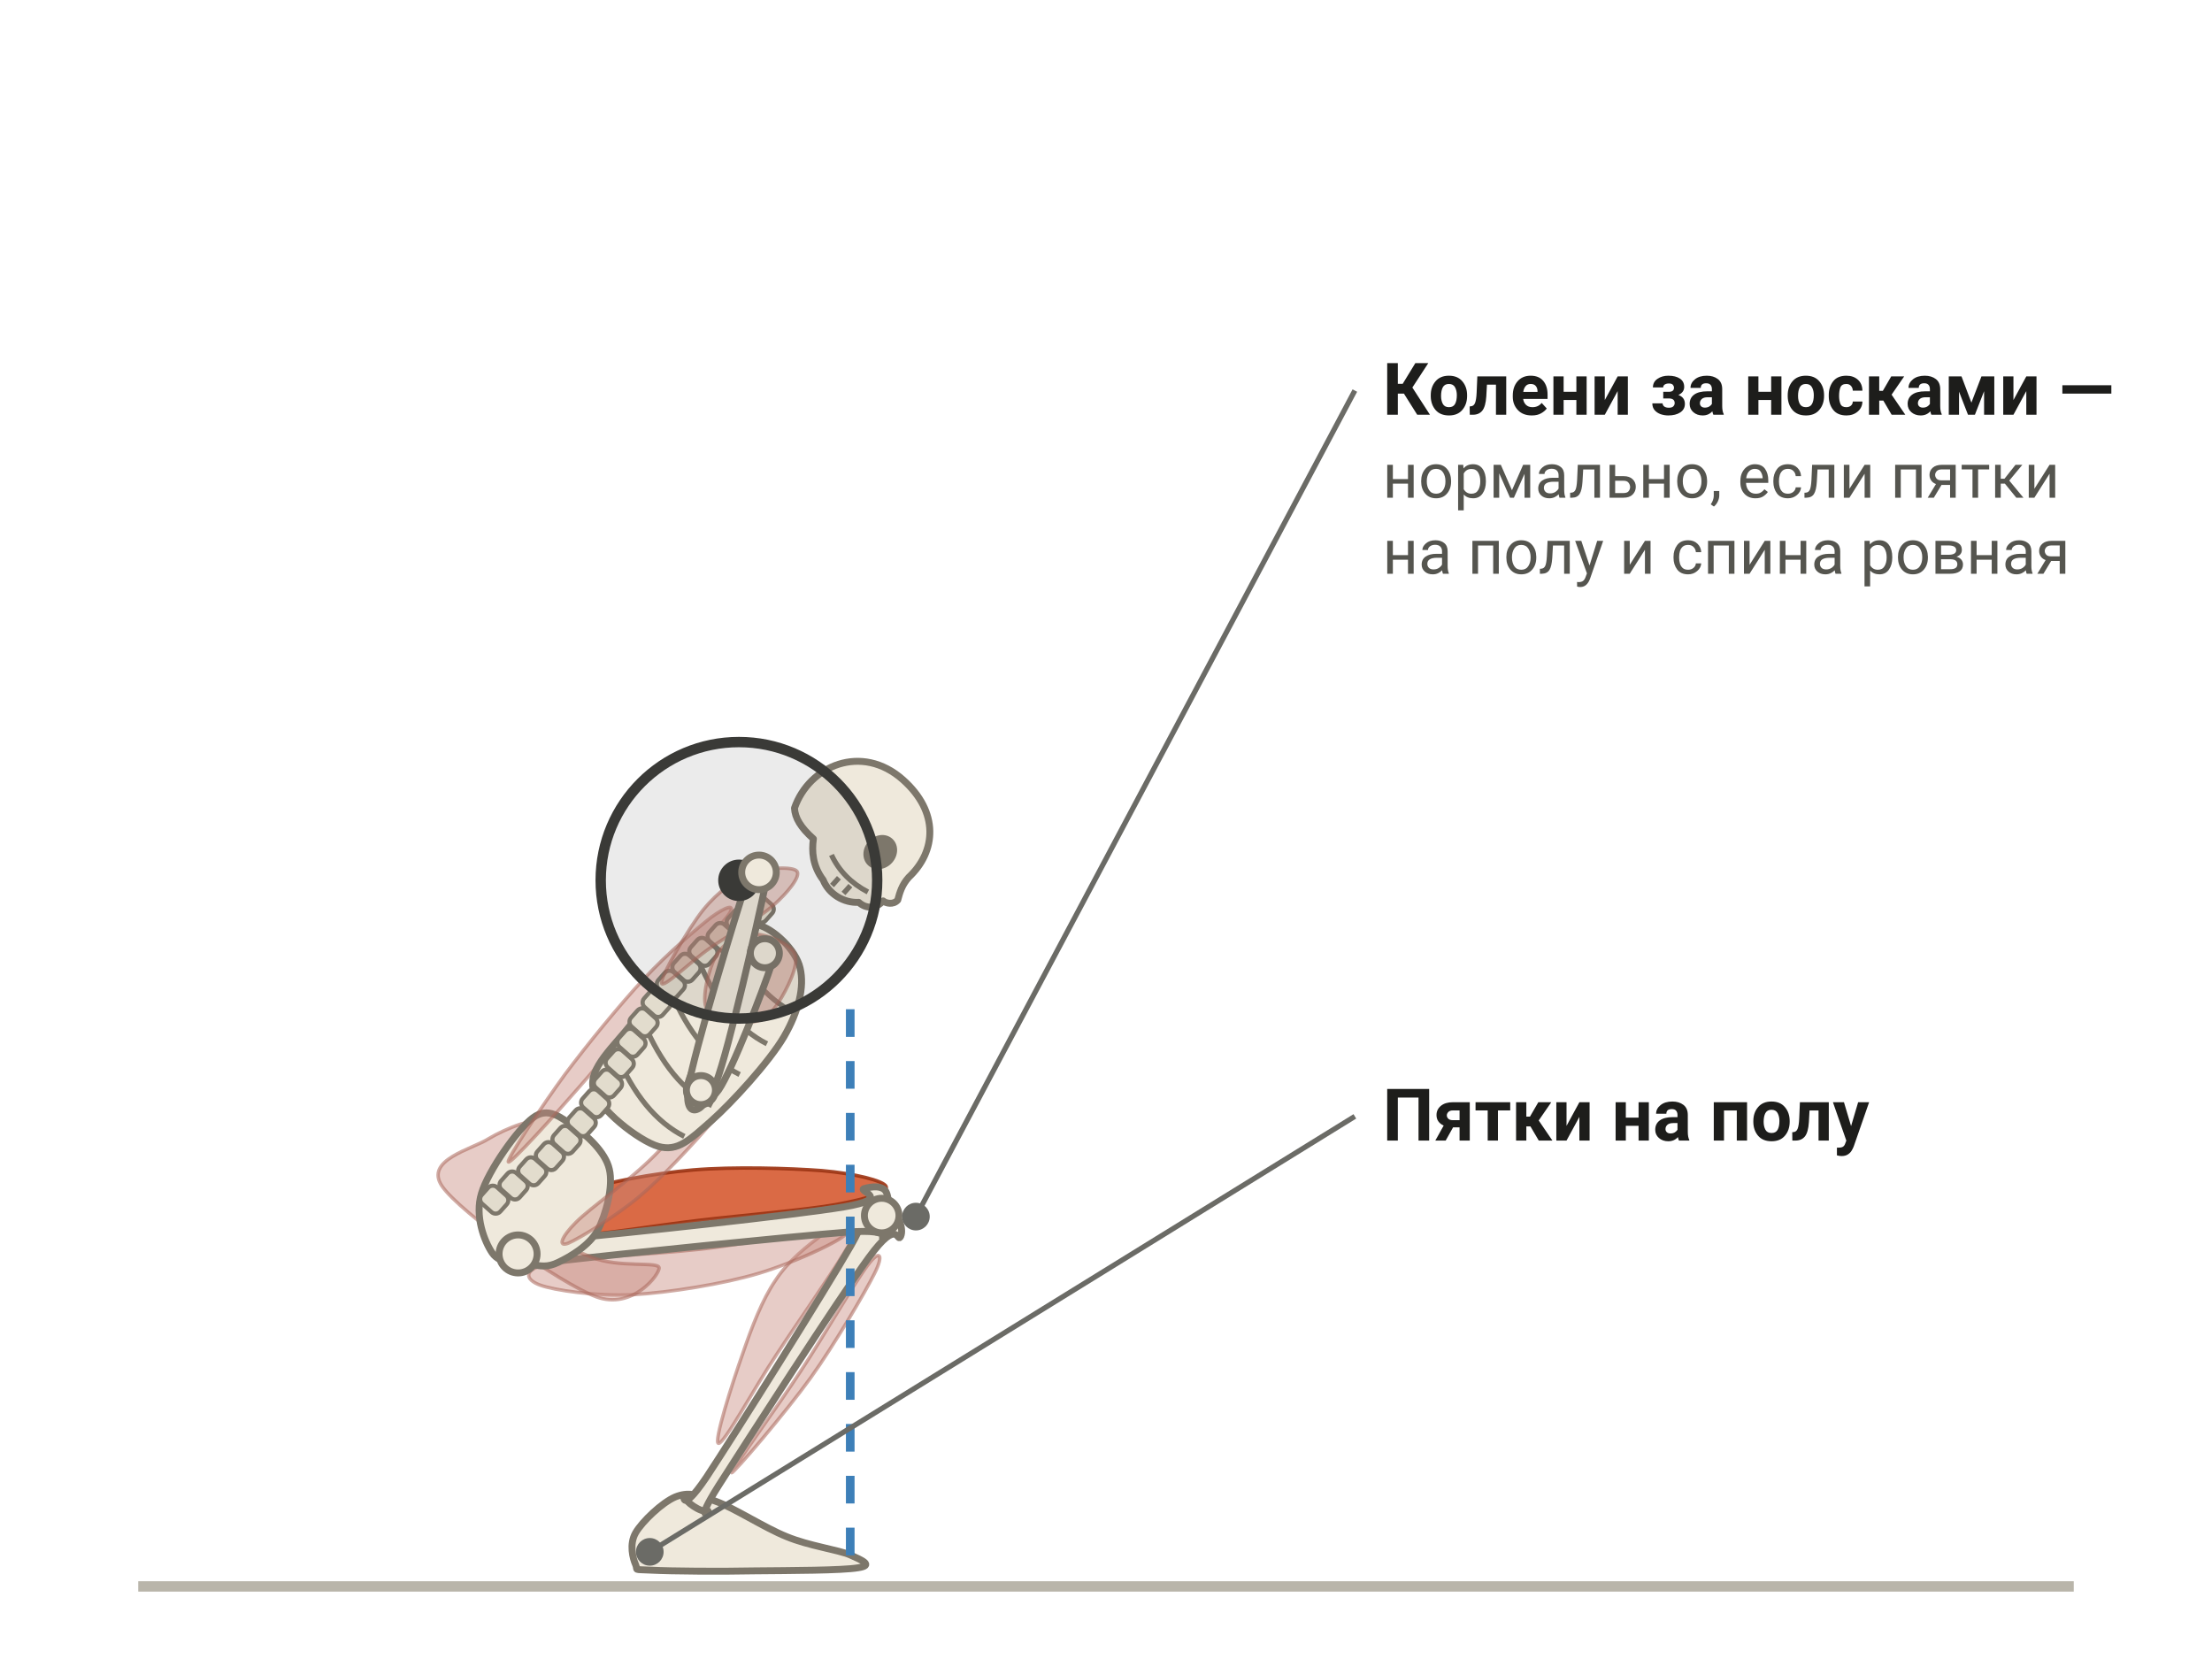
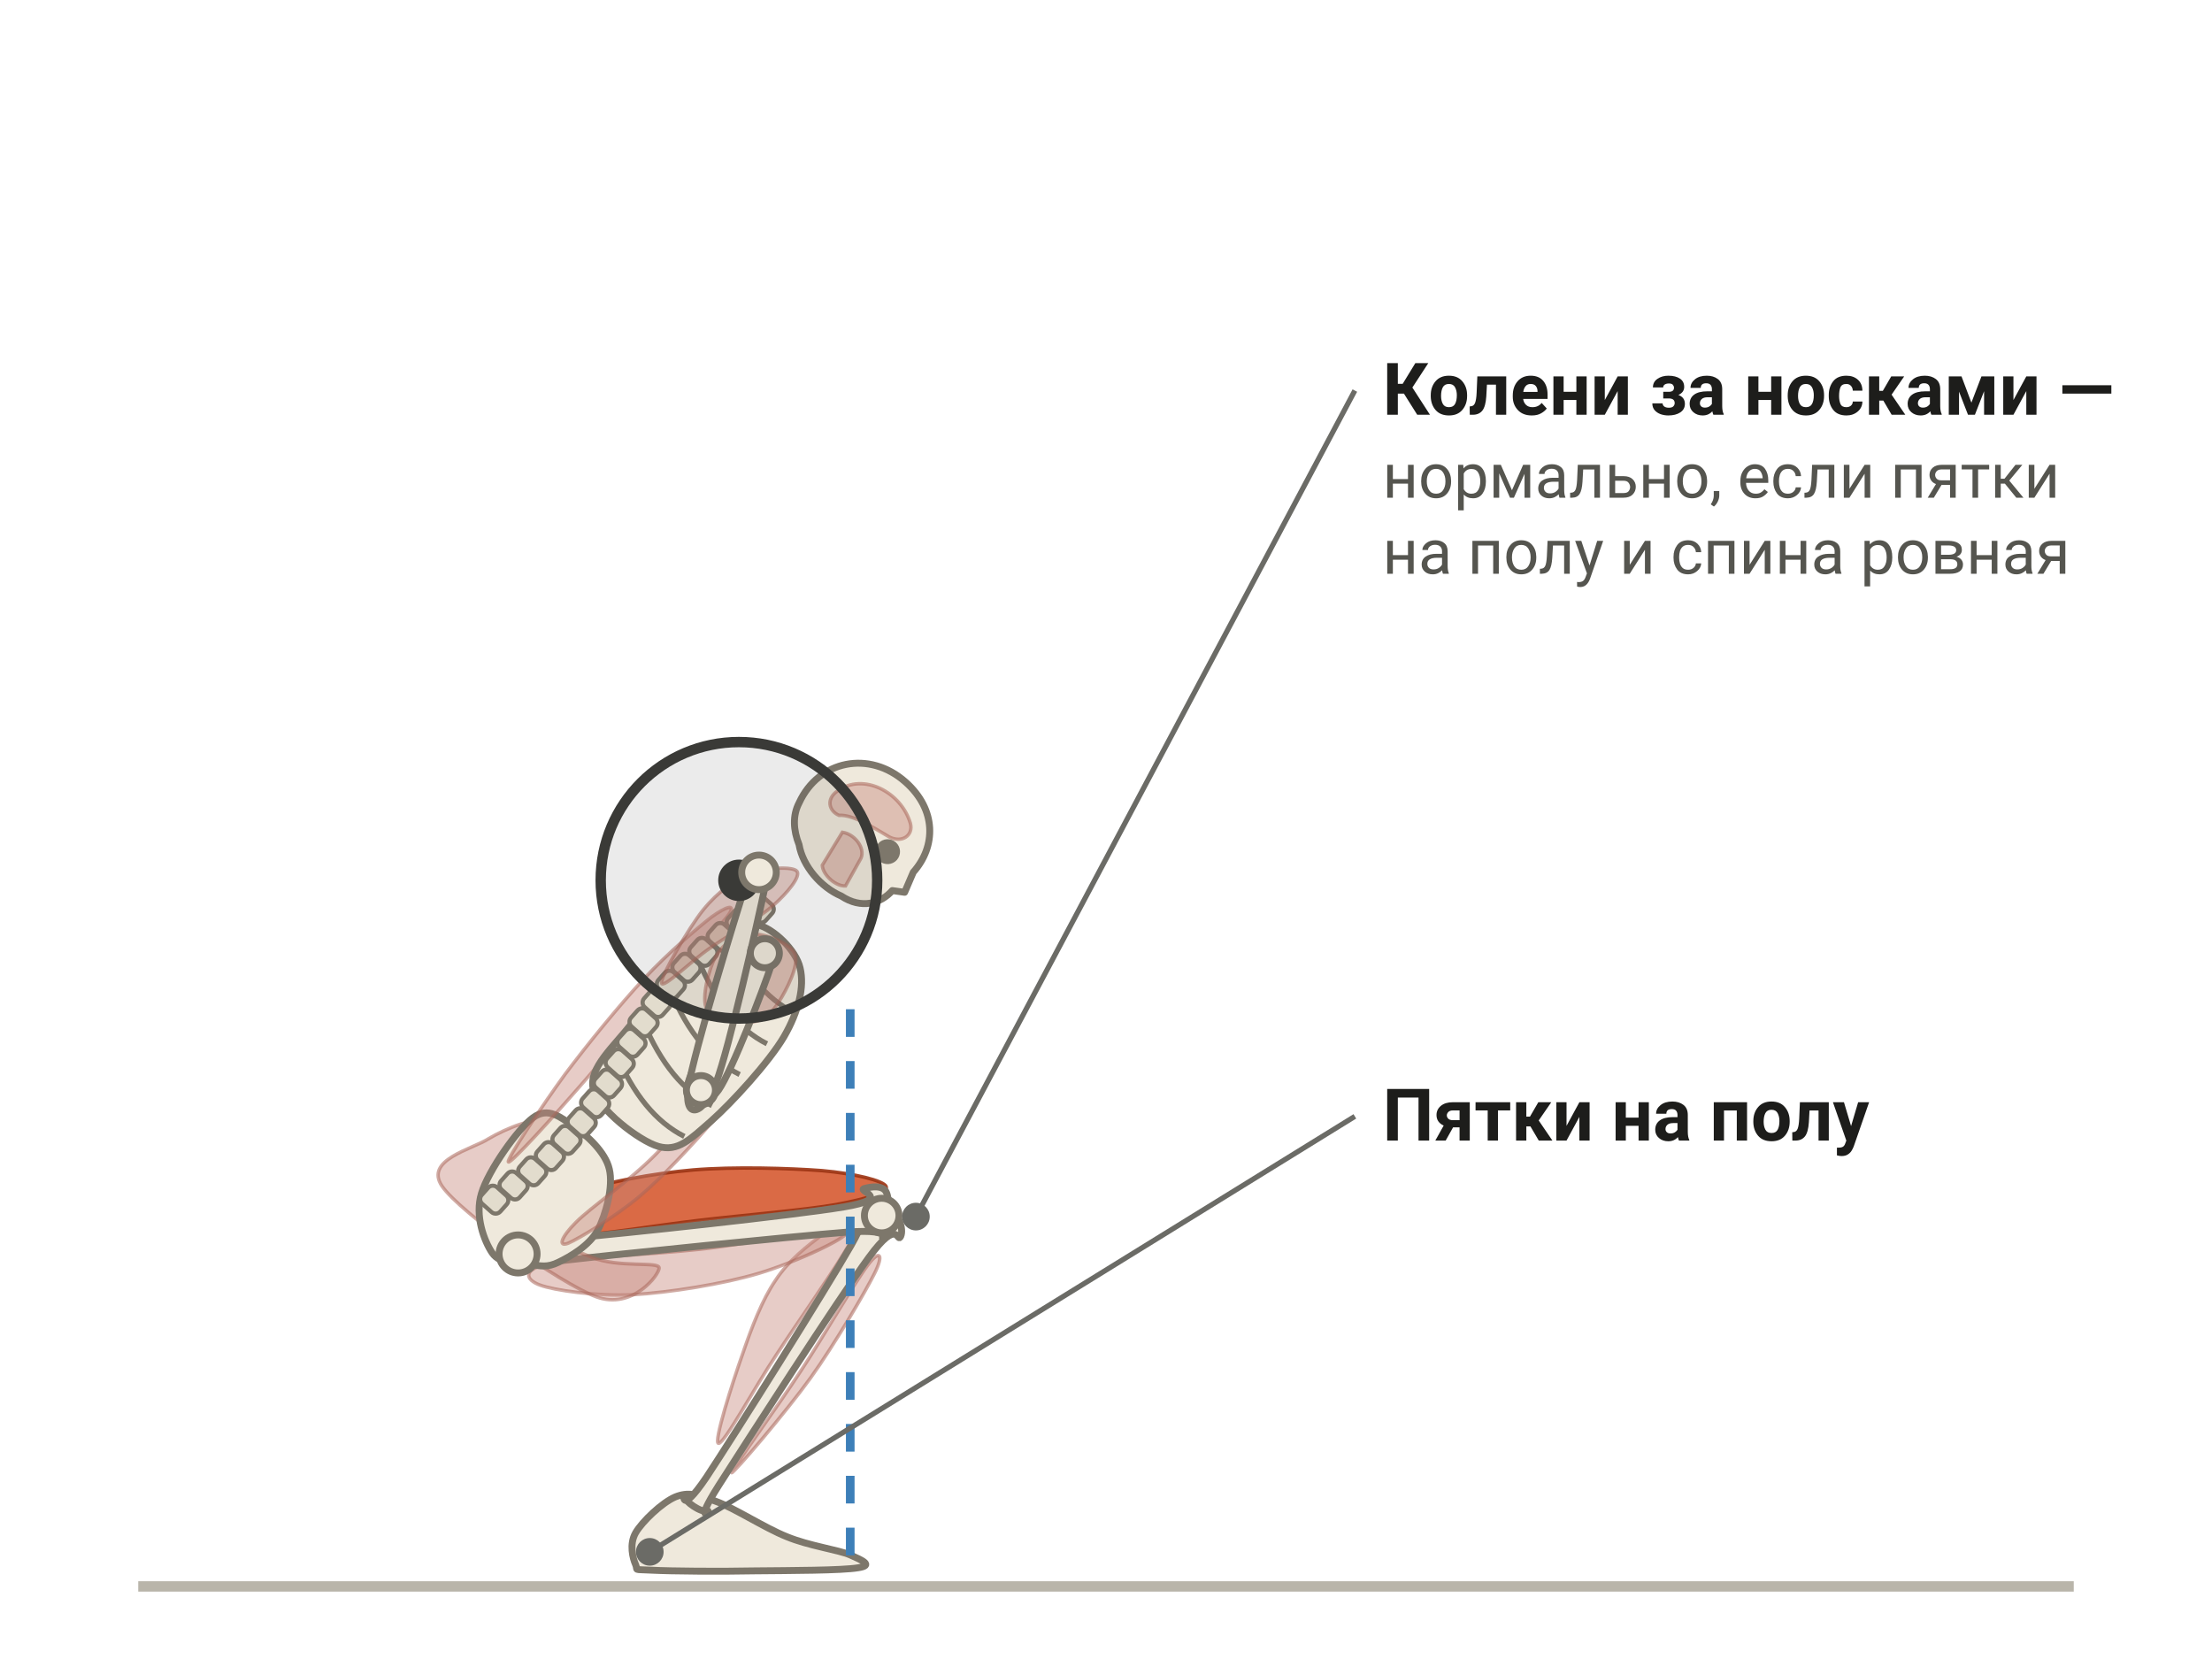
<svg xmlns="http://www.w3.org/2000/svg" viewBox="0 0 640 480" role="img" aria-label="В нижней точке колени выходят за носки, и это нормально">
  <style>
.bone{fill:#efe9dc;stroke:#7d776b;stroke-width:2;stroke-linejoin:round}
.joint{fill:#efe9dc;stroke:#7d776b;stroke-width:2}
.vert{fill:#e2dccd;stroke:#7d776b;stroke-width:1.2}
.m{fill:#c7867a;fill-opacity:.42;stroke:#a9665a;stroke-opacity:.55;stroke-width:1}
.on{fill:#d2491d;fill-opacity:.82;stroke:#9c3412;stroke-opacity:.9}
.plate{fill:#3a3a37;fill-opacity:.1;stroke:#3a3a37;stroke-width:3}
.bar{fill:#3a3a37}
.ghost{opacity:.18}
.ground{stroke:#b9b5aa;stroke-width:3}
.guide{stroke:#3d7fb8;stroke-width:2.5;stroke-dasharray:8 7;fill:none}
.arrow{stroke:#d2491d;stroke-width:5;fill:none;stroke-linecap:round;marker-end:url(#ah)}
.ahead{fill:#d2491d}
.lead{stroke:#6b6b66;stroke-width:1.5;fill:none}
.t{font:600 21px system-ui,-apple-system,"Segoe UI",Roboto,sans-serif;fill:#1d1d1b}
.s{font:400 18px system-ui,-apple-system,"Segoe UI",Roboto,sans-serif;fill:#55554f}
.ok{fill:#2e8b57}.bad{fill:#c0392b}
.balloon{fill:#3d7fb8;fill-opacity:.25;stroke:#3d7fb8;stroke-width:2}
@media (prefers-color-scheme:dark){
.bone,.joint{fill:#d9d3c4;stroke:#3b3934}.vert{fill:#c9c2b2;stroke:#3b3934}
.plate{fill:#ecebe6;fill-opacity:.12;stroke:#bdbbb3}.bar{fill:#bdbbb3}
.t{fill:#ecebe6}.s{fill:#a9a8a1}.lead{stroke:#9a9993}.ground{stroke:#55534d}
.arrow{stroke:#f0703f}.ahead{fill:#f0703f}.on{fill:#f0703f}
}
</style>
  <defs>
    <marker id="ah" viewBox="0 0 10 10" refX="6" refY="5" markerWidth="4" markerHeight="4" orient="auto">
      <path class="ahead" d="M0 0L10 5L0 10z" />
    </marker>
  </defs>
  <line class="ground" x1="40" y1="459" x2="600" y2="459" />
  <g>
    <path class="bone" d="M183.9 452.7C183.1 450.9 182.0 446.8 183.9 443.5C185.8 440.2 191.6 434.7 195.4 433.1C199.2 431.6 201.5 432.4 206.9 434.3C212.3 436.2 221.1 442.0 227.6 444.6C234.1 447.3 242.6 448.4 246.0 449.9C249.4 451.4 252.9 452.9 248.3 453.6C243.7 454.4 228.4 454.4 218.4 454.5C208.4 454.7 194.2 454.6 188.5 454.3C182.8 454.0 184.7 454.5 183.9 452.7Z" />
    <path class="m" d="M207.9 417.6C206.3 417.6 212.0 399.8 214.8 391.9C217.5 384.0 220.5 376.1 224.4 370.4C228.2 364.6 233.6 360.5 237.8 357.3C241.9 354.2 248.2 350.6 249.2 351.5C250.3 352.4 248.3 355.9 244.1 362.7C240.0 369.5 230.5 383.0 224.5 392.2C218.4 401.3 209.6 417.7 207.9 417.6Z" />
    <path class="m" d="M211.7 426.1C212.2 426.4 227.6 408.3 234.5 398.7C241.4 389.1 250.3 373.9 253.0 368.5C255.8 363.0 254.6 361.3 251.1 366.0C247.5 370.7 238.2 386.8 231.6 396.8C225.1 406.8 211.3 425.8 211.7 426.1Z" />
    <path class="bone" d="M204.6 437.2C206.2 436.6 200.2 442.0 208.0 429.7C215.8 417.5 242.6 375.8 251.4 363.8C260.2 351.8 259.5 360.0 260.6 357.7C261.6 355.4 259.7 351.1 257.7 349.8C255.7 348.5 250.5 348.1 248.6 349.9C246.7 351.7 253.6 347.5 246.2 360.4C238.8 373.3 212.4 415.3 204.4 427.4C196.3 439.4 198.0 431.3 198.0 432.9C198.1 434.5 202.9 437.7 204.6 437.2Z" />
    <path class="m" d="M244.9 356.0C247.7 357.2 230.0 365.3 219.6 368.4C209.3 371.5 193.6 374.0 183.0 374.6C172.5 375.1 160.2 373.3 156.2 371.8C152.1 370.3 150.9 367.3 158.7 365.6C166.5 363.8 188.6 363.0 202.9 361.4C217.3 359.8 242.1 354.9 244.9 356.0Z" />
    <path class="m on" d="M256.4 343.3C255.7 341.6 247.1 339.5 237.8 338.7C228.5 338.0 212.3 337.5 200.5 338.5C188.8 339.5 175.4 342.1 167.2 344.8C158.9 347.4 151.4 352.2 151.1 354.3C150.8 356.4 156.8 357.7 165.3 357.5C173.8 357.3 189.3 354.6 202.1 353.1C214.9 351.6 233.0 350.1 242.0 348.5C251.1 346.8 257.1 344.9 256.4 343.3Z" />
    <path class="bone" d="M256.5 345.1C255.6 342.8 252.1 343.3 250.0 343.9C248.0 344.6 258.5 346.8 244.2 349.2C229.9 351.6 179.6 357.0 164.3 358.3C149.0 359.6 155.3 356.4 152.5 357.0C149.7 357.5 147.8 360.0 147.6 361.6C147.5 363.3 148.8 366.3 151.4 366.8C153.9 367.3 147.3 366.4 162.9 364.7C178.5 362.9 229.5 357.7 245.0 356.5C260.5 355.3 253.8 359.6 255.7 357.7C257.7 355.8 257.5 347.4 256.5 345.1Z" />
    <circle class="joint" cx="255.1" cy="351.7" r="5" />
    <path class="m" d="M156.6 325.5C156.2 322.4 146.1 326.6 141.3 329.5C136.6 332.5 122.7 335.6 127.9 343.2C133.1 350.8 162.0 371.3 172.5 375.2C183.0 379.1 190.9 368.7 190.7 366.8C190.5 364.9 179.1 366.9 171.3 363.8C163.5 360.6 146.5 354.3 144.0 347.9C141.6 341.6 157.1 328.6 156.6 325.5Z" />
    <path class="bone" d="M142.4 362.5C140.1 359.1 137.3 351.8 139.3 345.3C141.2 338.8 149.8 326.6 154.2 323.4C158.6 320.1 162.2 323.3 165.9 325.8C169.6 328.3 175.2 333.3 176.3 338.3C177.5 343.3 175.3 351.5 172.9 356.0C170.4 360.5 164.9 363.6 161.6 365.2C158.3 366.8 156.5 366.3 153.3 365.8C150.1 365.4 144.8 366.0 142.4 362.5Z" />
    <circle class="joint" cx="149.9" cy="362.8" r="5.5" />
    <path class="m" d="M164.4 359.7C167.5 358.4 178.2 351.9 185.1 346.1C192.0 340.3 200.5 331.0 206.0 324.7C211.5 318.4 217.0 311.2 218.2 308.3C219.4 305.3 217.9 302.7 213.1 307.0C208.4 311.3 197.4 326.3 189.6 334.1C181.9 341.9 170.8 349.4 166.6 353.7C162.4 357.9 161.3 360.9 164.4 359.7Z" />
    <path class="m" d="M147.1 336.2C146.4 335.6 157.0 319.7 163.5 310.8C170.1 302.0 179.3 290.7 186.4 283.1C193.4 275.6 201.9 268.4 205.9 265.3C210.0 262.3 213.3 261.2 210.7 264.8C208.1 268.4 197.7 278.5 190.5 286.8C183.3 295.1 174.9 306.3 167.6 314.5C160.4 322.8 147.7 336.8 147.1 336.2Z" />
    <path class="bone rib" d="M171.6 314.9C170.4 308.9 177.4 303.0 182.9 296.0C188.3 289.1 198.2 278.2 204.2 273.4C210.3 268.7 214.7 266.5 219.3 267.6C223.8 268.7 230.3 274.8 231.5 280.1C232.8 285.5 231.1 292.6 226.8 300.0C222.5 307.3 211.7 319.1 205.7 324.4C199.6 329.7 196.2 333.3 190.5 331.7C184.9 330.1 172.9 320.8 171.6 314.9Z" />
    <path class="lead" style="stroke:#7d776b" d="M178.2 304.7Q185.7 322.6 198.0 328.8" />
    <path class="lead" style="stroke:#7d776b" d="M186.2 295.8Q193.7 313.7 206.0 319.9" />
    <path class="lead" style="stroke:#7d776b" d="M194.1 286.9Q201.6 304.7 214.0 310.9" />
    <path class="lead" style="stroke:#7d776b" d="M202.1 277.9Q209.6 295.8 221.9 302.0" />
    <path class="lead" style="stroke:#7d776b" d="M210.0 269.0Q217.5 286.9 229.9 293.1" />
    <rect class="vert" x="139.4" y="343.9" width="7.2" height="6.4" rx="1.8" transform="rotate(41.7 143.0 347.1)" />
    <rect class="vert" x="145.0" y="339.8" width="7.2" height="6.4" rx="1.8" transform="rotate(41.7 148.6 343.0)" />
    <rect class="vert" x="150.4" y="335.7" width="7.2" height="6.4" rx="1.8" transform="rotate(41.7 154.0 338.9)" />
    <rect class="vert" x="155.5" y="331.3" width="7.2" height="6.4" rx="1.8" transform="rotate(41.7 159.1 334.5)" />
    <rect class="vert" x="160.3" y="326.6" width="7.2" height="6.4" rx="1.8" transform="rotate(41.7 163.9 329.8)" />
    <rect class="vert" x="164.7" y="321.5" width="7.2" height="6.4" rx="1.8" transform="rotate(41.7 168.3 324.7)" />
    <rect class="vert" x="168.6" y="316.0" width="7.2" height="6.4" rx="1.8" transform="rotate(41.7 172.2 319.2)" />
    <rect class="vert" x="172.3" y="310.3" width="7.2" height="6.4" rx="1.8" transform="rotate(41.7 175.9 313.5)" />
    <rect class="vert" x="175.7" y="304.4" width="7.2" height="6.4" rx="1.8" transform="rotate(41.7 179.3 307.6)" />
    <rect class="vert" x="179.1" y="298.5" width="7.2" height="6.4" rx="1.8" transform="rotate(41.7 182.7 301.7)" />
    <rect class="vert" x="182.6" y="292.6" width="7.2" height="6.4" rx="1.8" transform="rotate(41.7 186.2 295.8)" />
    <rect class="vert" x="186.4" y="287.0" width="7.2" height="6.4" rx="1.8" transform="rotate(41.7 190.0 290.2)" />
    <rect class="vert" x="190.5" y="281.7" width="7.2" height="6.4" rx="1.8" transform="rotate(41.7 194.1 284.9)" />
    <rect class="vert" x="195.0" y="276.8" width="7.2" height="6.4" rx="1.8" transform="rotate(41.7 198.6 280.0)" />
    <rect class="vert" x="199.9" y="272.2" width="7.2" height="6.4" rx="1.8" transform="rotate(41.7 203.5 275.4)" />
    <rect class="vert" x="205.2" y="267.9" width="7.2" height="6.4" rx="1.8" transform="rotate(41.7 208.8 271.1)" />
    <rect class="vert" x="210.7" y="263.8" width="7.2" height="6.4" rx="1.8" transform="rotate(41.7 214.3 267.0)" />
    <rect class="vert" x="216.2" y="259.7" width="7.2" height="6.4" rx="1.8" transform="rotate(41.7 219.8 262.9)" />
    <path class="m" d="M191.4 284.4C191.1 282.6 199.2 268.5 203.5 263.2C207.8 257.9 212.5 254.7 217.1 252.8C221.6 251.0 229.5 250.6 230.6 252.1C231.7 253.6 227.9 258.3 223.7 262.0C219.5 265.7 210.7 270.6 205.3 274.4C199.9 278.1 191.7 286.3 191.4 284.4Z" />
    <g class="head" transform="matrix(0.747 0.665 -0.665 0.747 247.3 241.3)">
-       <path class="bone" d="M-18 6C-23 -6 -16 -21 0 -21C14 -21 21 -12 20 -1C20 2 21 4 22 6C22 8 20 9 19 9C19 12 17 14 14 14C11 17 6 18 2 16C-3 15 -6 12 -8 9C-13 9 -16 8 -18 6Z" />
-       <ellipse cx="9" cy="-1" rx="4.6" ry="5.2" fill="#7d776b" />
-       <path class="lead" style="stroke:#7d776b" d="M-1 9Q6 12 14 10M5 12.5v3M9 12v3" />
+       <path class="bone" d="M-18 4C-22 -9 -13 -21 1 -21C13 -21 20 -13 20 -3L22 3L19 5C19 10 16 15 9 16C3 18 -5 17 -10 13C-14 11 -17 8 -18 4Z" />
+       <path class="m" d="M-12 -6C-10 -15 2 -18 10 -13C13 -11 12 -7 8 -6C3 -5 -4 -4 -7 -1C-10 0 -13 -2 -12 -6Z" />
+       <path class="m" d="M-3 2C0 0 5 1 6 4L8 13C6 15 1 15 -1 13Z" />
+       <circle cx="10.5" cy="-2.5" r="3.6" fill="#7d776b" />
    </g>
    <path class="m" d="M204.5 292.1C202.8 288.9 205.1 280.1 207.2 276.5C209.4 272.8 213.7 270.3 217.5 270.2C221.3 270.1 228.7 272.8 230.0 276.0C231.3 279.3 227.5 286.5 225.4 289.8C223.3 293.1 221.0 295.4 217.5 295.7C214.0 296.1 206.2 295.3 204.5 292.1Z" />
    <path class="bone" d="M199.0 313.6C197.4 320.1 203.8 321.1 207.9 315.4C211.9 309.6 221.0 285.9 223.2 279.1C225.5 272.4 222.6 275.4 221.6 275.0C220.6 274.5 221.2 270.0 217.4 276.4C213.6 282.8 200.6 307.1 199.0 313.6Z" />
    <path class="bone" d="M199.2 314.4C197.7 324.2 203.5 322.9 207.2 313.2C210.9 303.5 219.3 266.4 221.4 256.3C223.5 246.2 220.5 252.7 219.6 252.4C218.7 252.2 219.4 244.5 216.1 254.9C212.7 265.2 200.7 304.7 199.2 314.4Z" />
    <circle class="joint" cx="221.3" cy="275.8" r="4.2" />
    <circle class="joint" cx="202.8" cy="315.4" r="4.2" />
    <circle class="plate" cx="213.8" cy="254.7" r="40" />
    <circle class="bar" cx="213.8" cy="254.7" r="6" />
    <circle class="joint" cx="219.6" cy="252.4" r="5" />
  </g>
  <line class="guide" x1="246" y1="292" x2="246" y2="455" />
  <path class="lead" d="M392 113L265 352" />
  <circle cx="265" cy="352" r="4" fill="#6b6b66" />
  <text class="t" x="400" y="120" text-anchor="start">Колени за носками —</text>
  <text class="s" x="400" y="144" text-anchor="start">нормально, если пятки</text>
  <text class="s" x="400" y="166" text-anchor="start">на полу и спина ровная</text>
  <path class="lead" d="M392 323L188 449" />
  <circle cx="188" cy="449" r="4" fill="#6b6b66" />
  <text class="t" x="400" y="330" text-anchor="start">Пятки на полу</text>
</svg>
